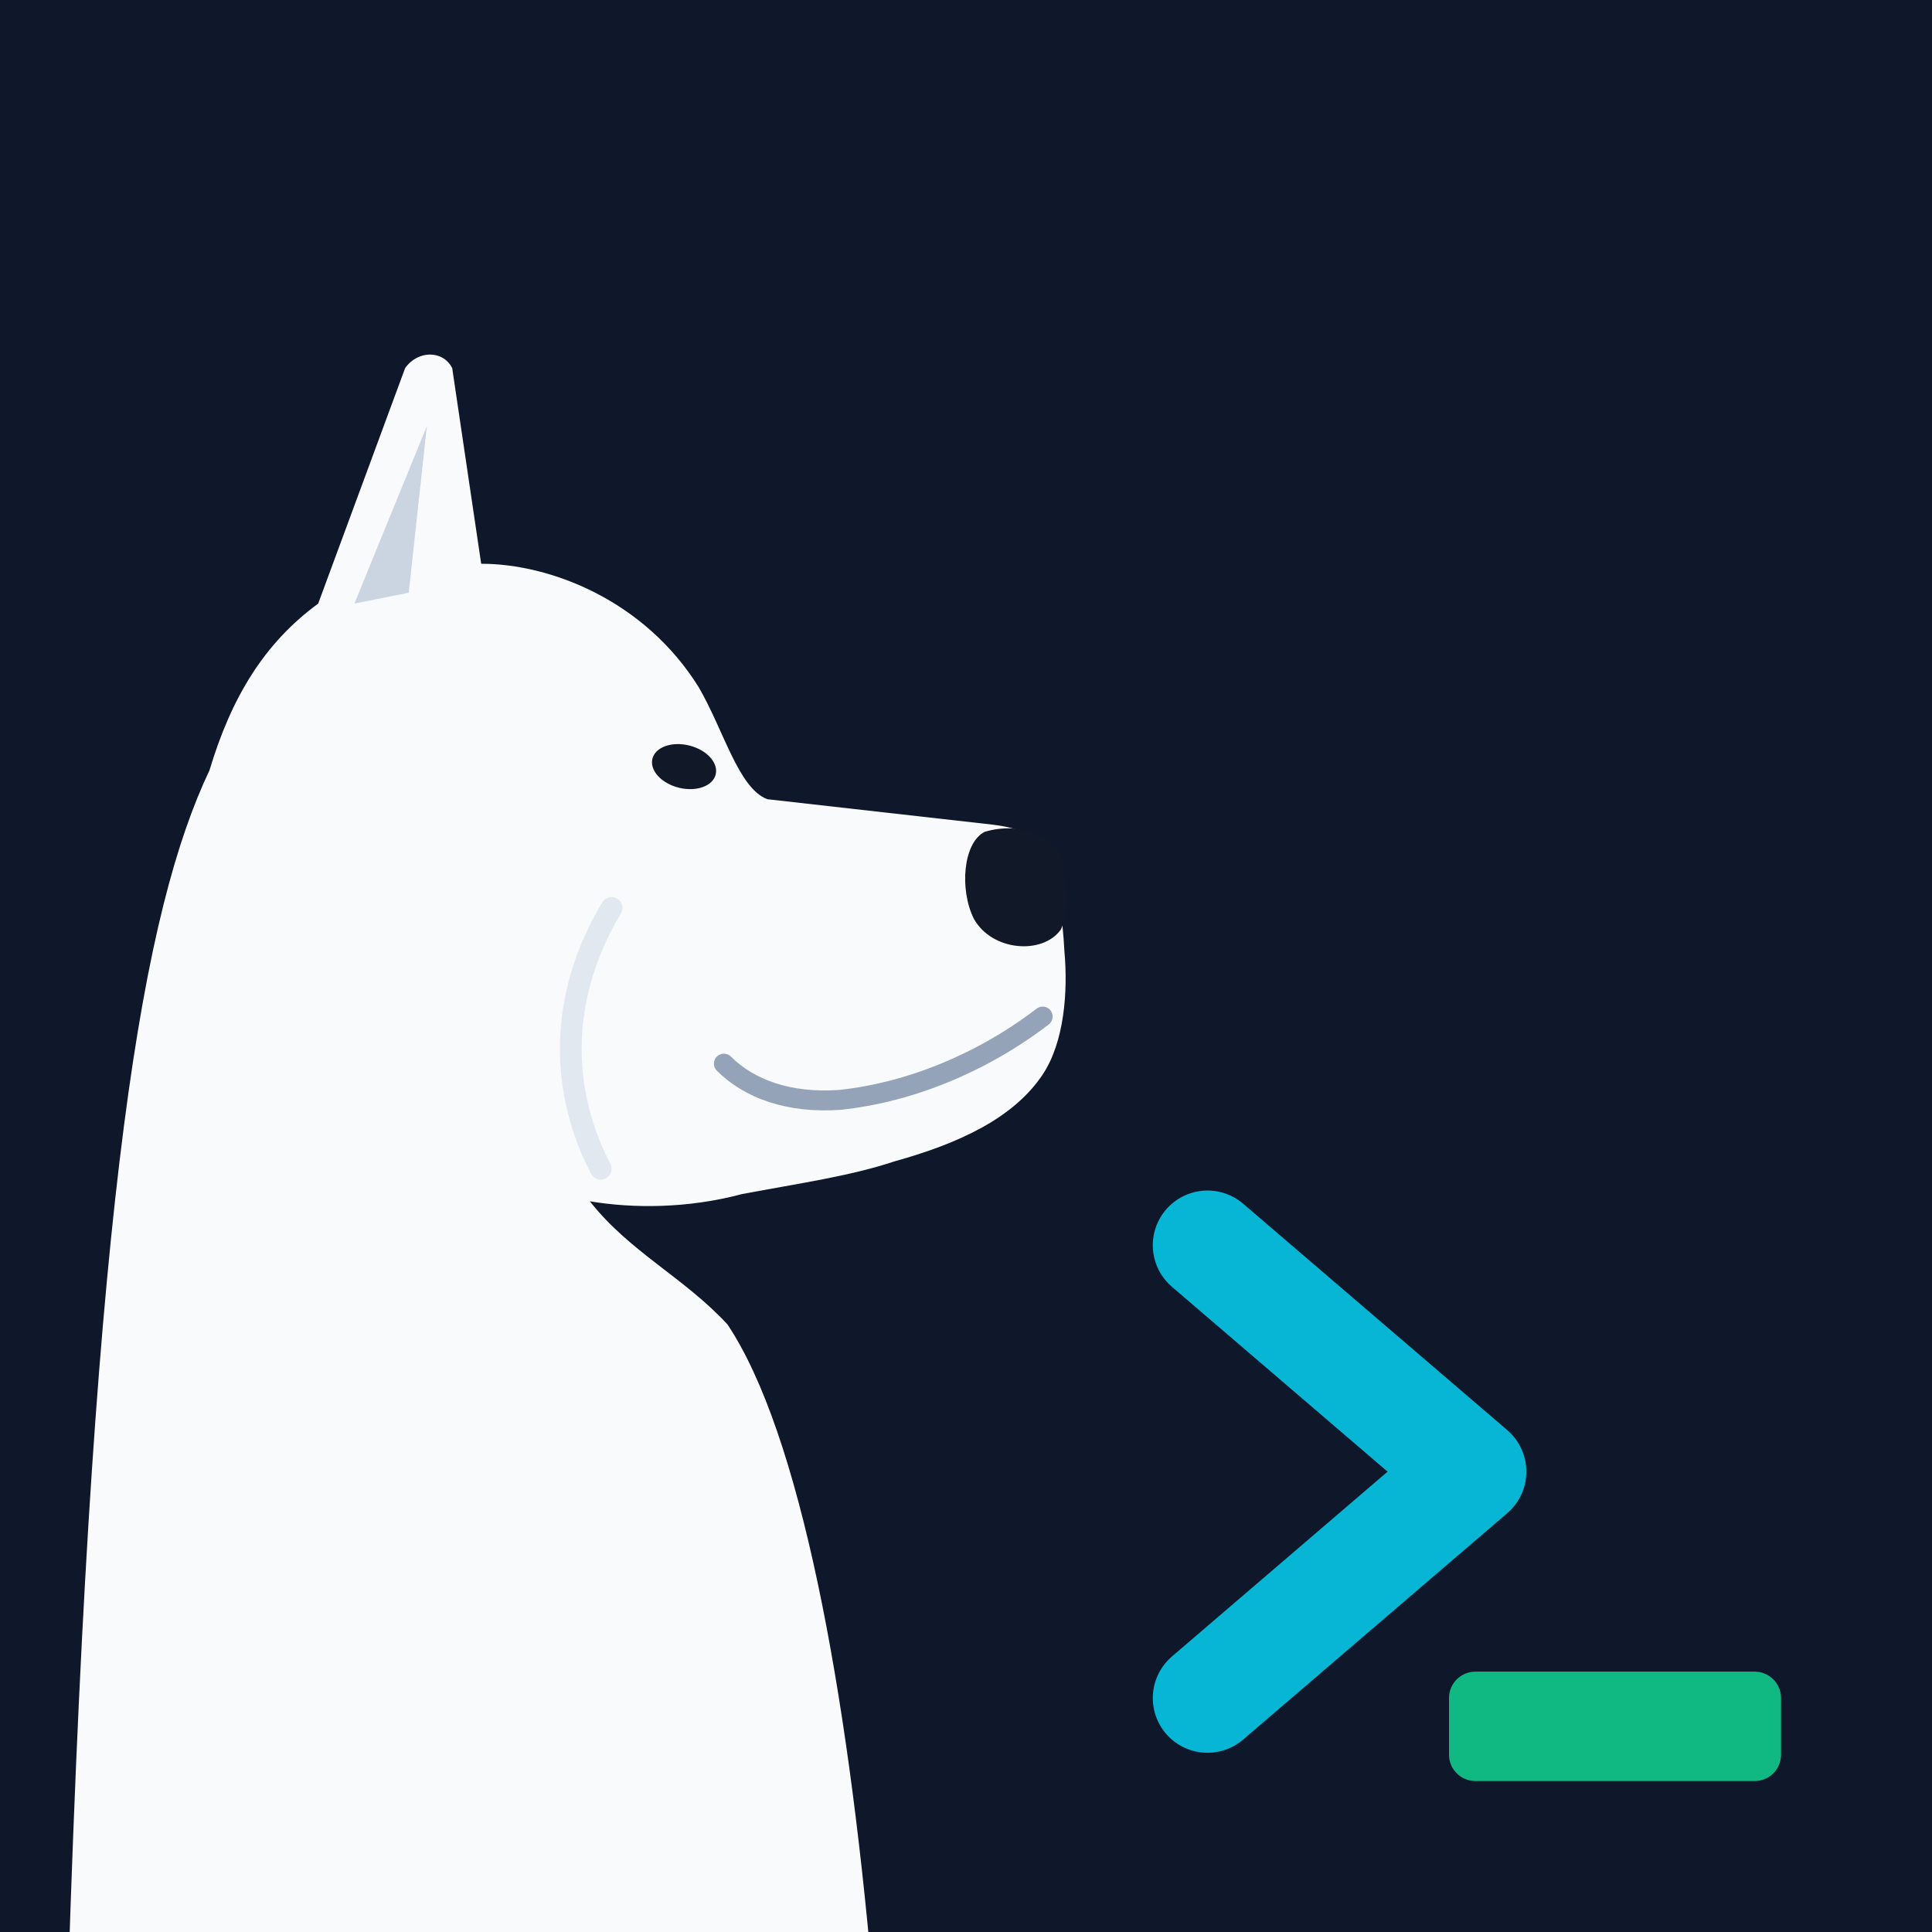
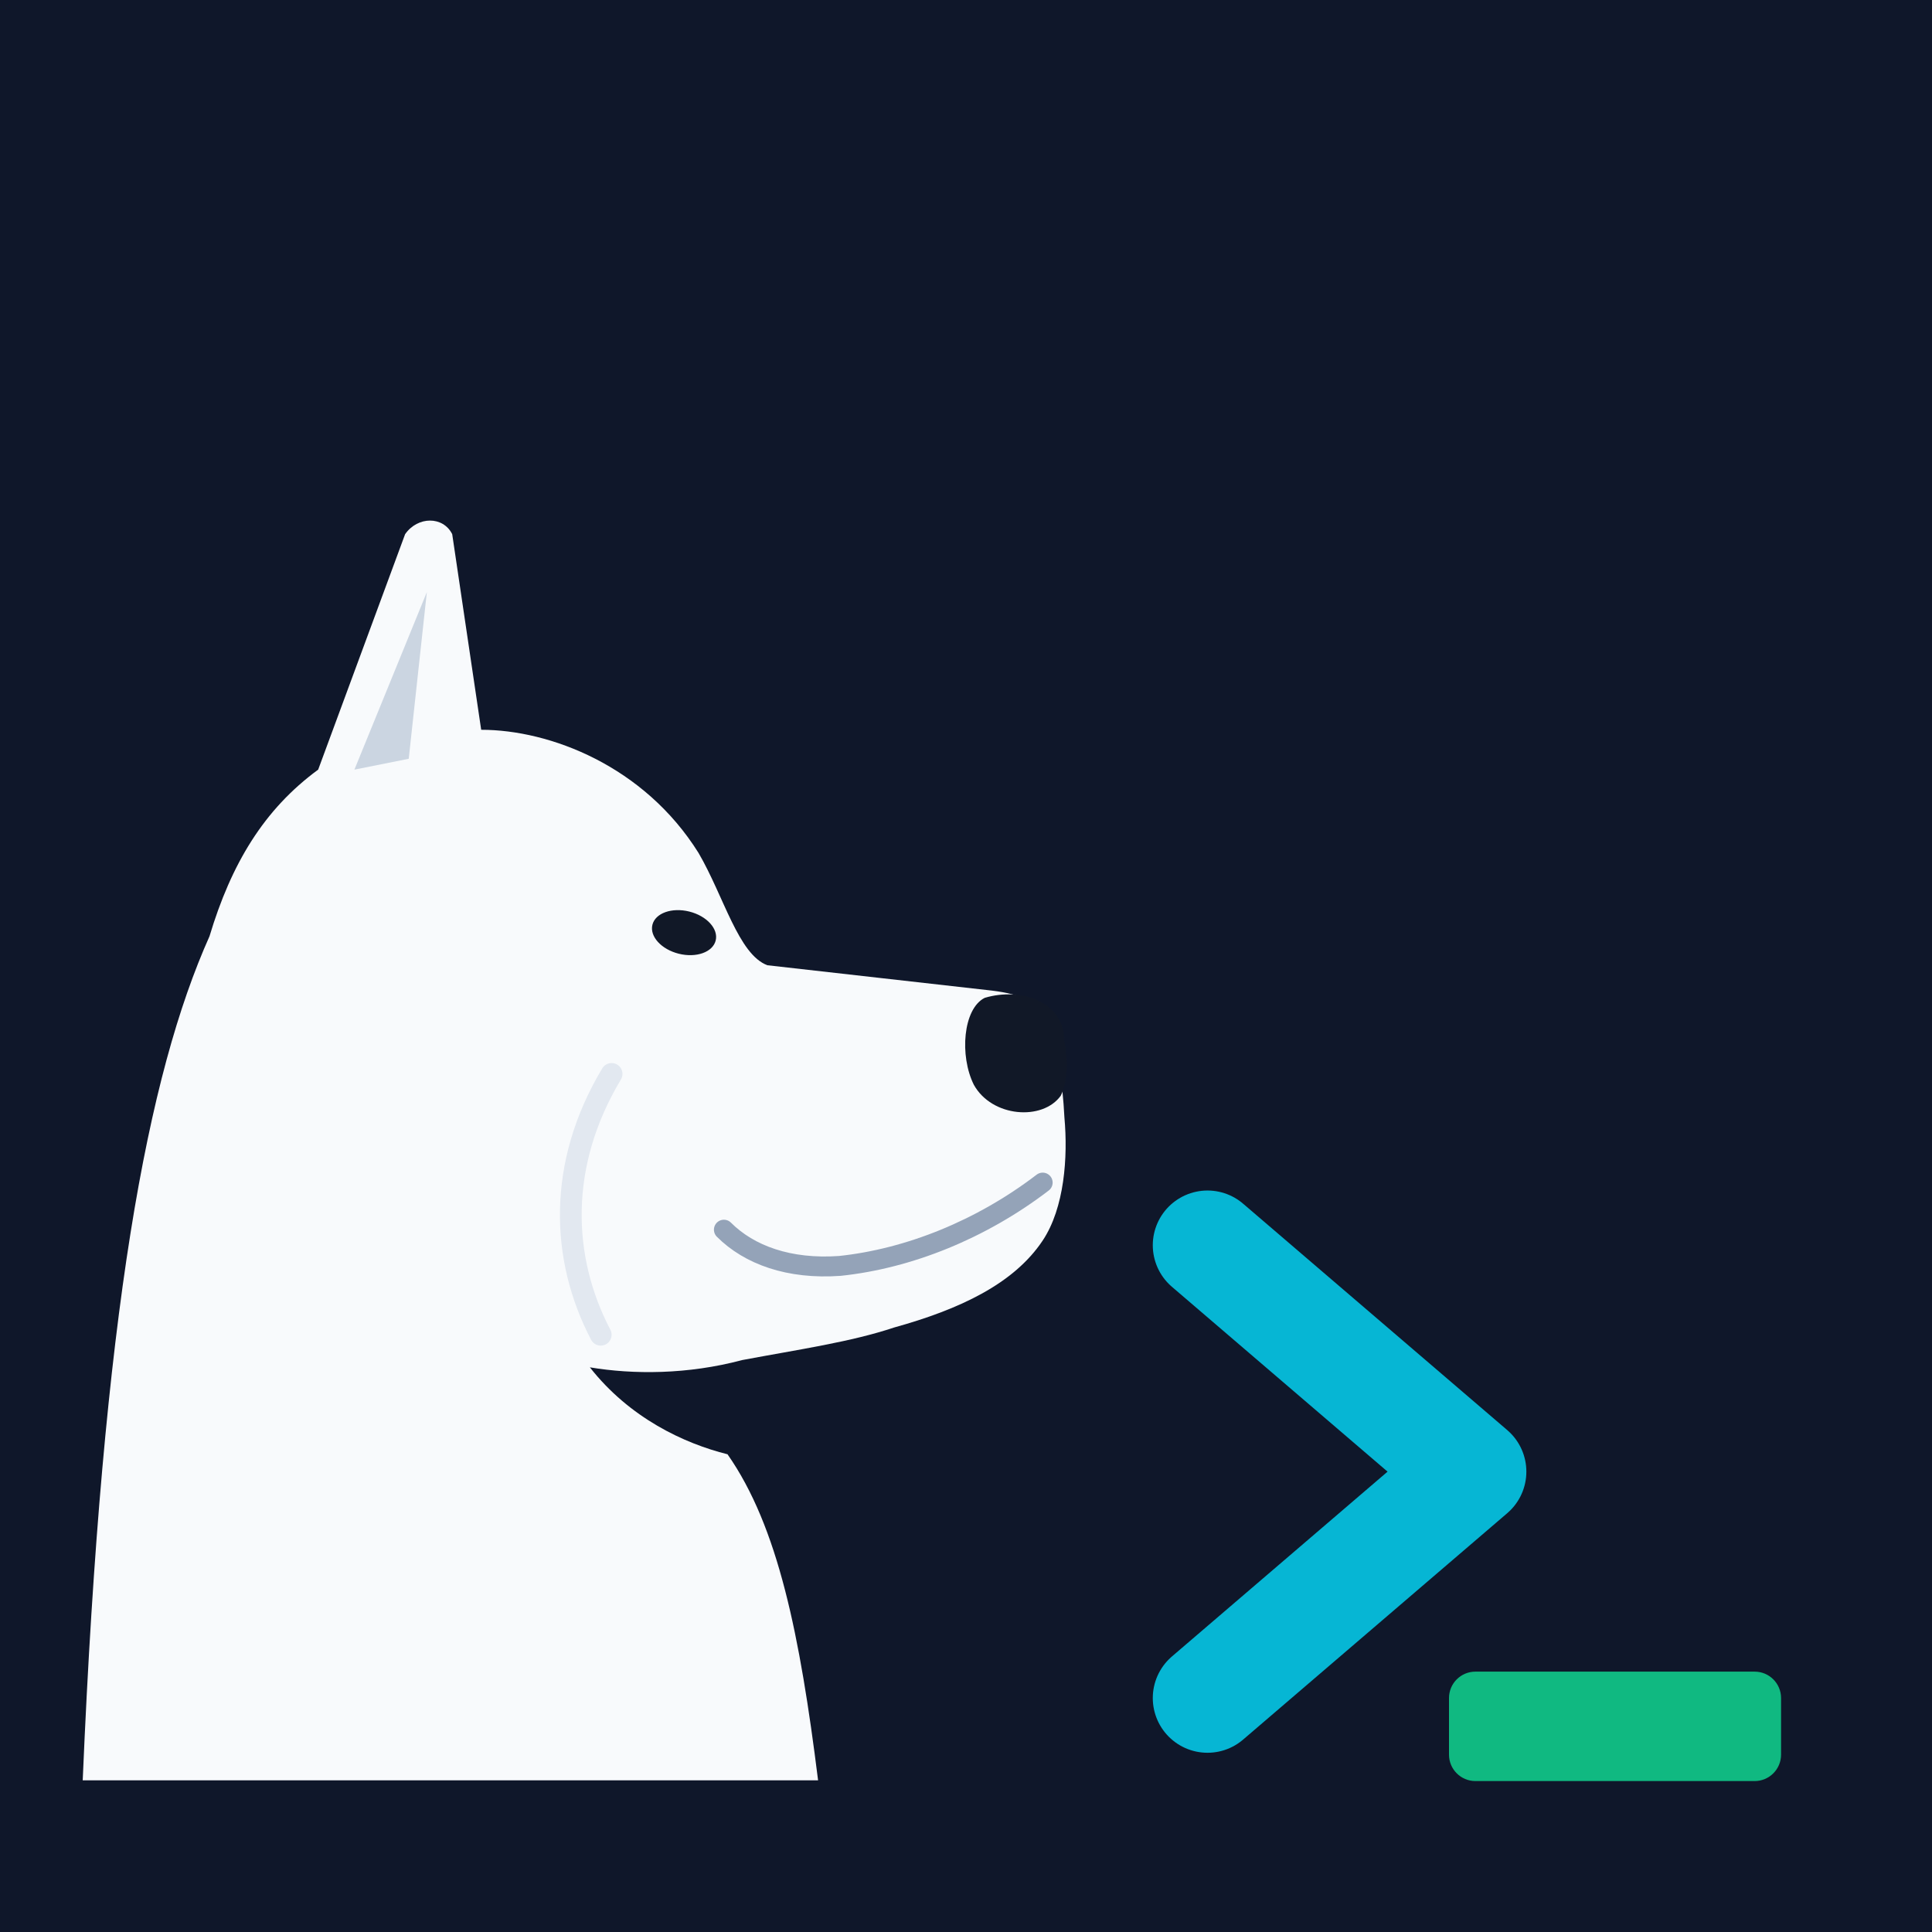
<svg xmlns="http://www.w3.org/2000/svg" viewBox="0 0 1024 1024">
  <rect width="1024" height="1024" fill="#0f172a" />
-   <g transform="translate(1000 30) scale(-0.96 0.96)">
-     <path fill="#f8fafc" d="       M462 446       C466 430 478 426 494 424       L618 410       C634 404 642 372 656 348       C686 300 738 280 776 280       L792 172 C797 162 811 162 818 172       L866 302       C896 324 914 354 926 394       C962 470 990 620 1004 1060       L560 1060       C574 900 600 760 640 700       C664 674 694 660 716 632       C692 636 662 636 632 628       C600 622 572 618 548 610       C512 600 482 586 466 562       C454 544 452 516 454 494       C455 474 458 456 462 446 Z" />
+   <g transform="translate(1000 118) scale(-0.96 0.96)">
+     <path fill="#f8fafc" d="       M462 446       C466 430 478 426 494 424       L618 410       C634 404 642 372 656 348       C686 300 738 280 776 280       L792 172 C797 162 811 162 818 172       L866 302       C896 324 914 354 926 394       C960 470 985 600 996 860       L590 860       C600 780 612 720 640 680       C664 674 694 660 716 632       C692 636 662 636 632 628       C600 622 572 618 548 610       C512 600 482 586 466 562       C454 544 452 516 454 494       C455 474 458 456 462 446 Z" />
    <path fill="#cbd5e1" d="M806 204 L816 296 L846 302 Z" />
    <path d="M466 530 C500 556 540 572 578 576 C606 578 628 570 642 556" stroke="#94a3b8" stroke-width="11" stroke-linecap="round" fill="none" />
    <path d="M704 470 C734 520 732 572 710 614" stroke="#e2e8f0" stroke-width="12" stroke-linecap="round" fill="none" />
    <path fill="#111827" d="M454 452 C454 430 478 422 498 428 C510 434 512 460 504 476 C494 494 466 496 456 482 C452 474 452 462 454 452 Z" />
    <ellipse cx="664" cy="392" rx="18" ry="12" fill="#111827" transform="rotate(-14 664 392)" />
  </g>
  <path d="M640 660 L780 780 L640 900" stroke="#06b6d4" stroke-width="58" stroke-linecap="round" stroke-linejoin="round" fill="none" />
  <rect x="768" y="886" width="176" height="58" rx="14" fill="#10b981" />
</svg>
